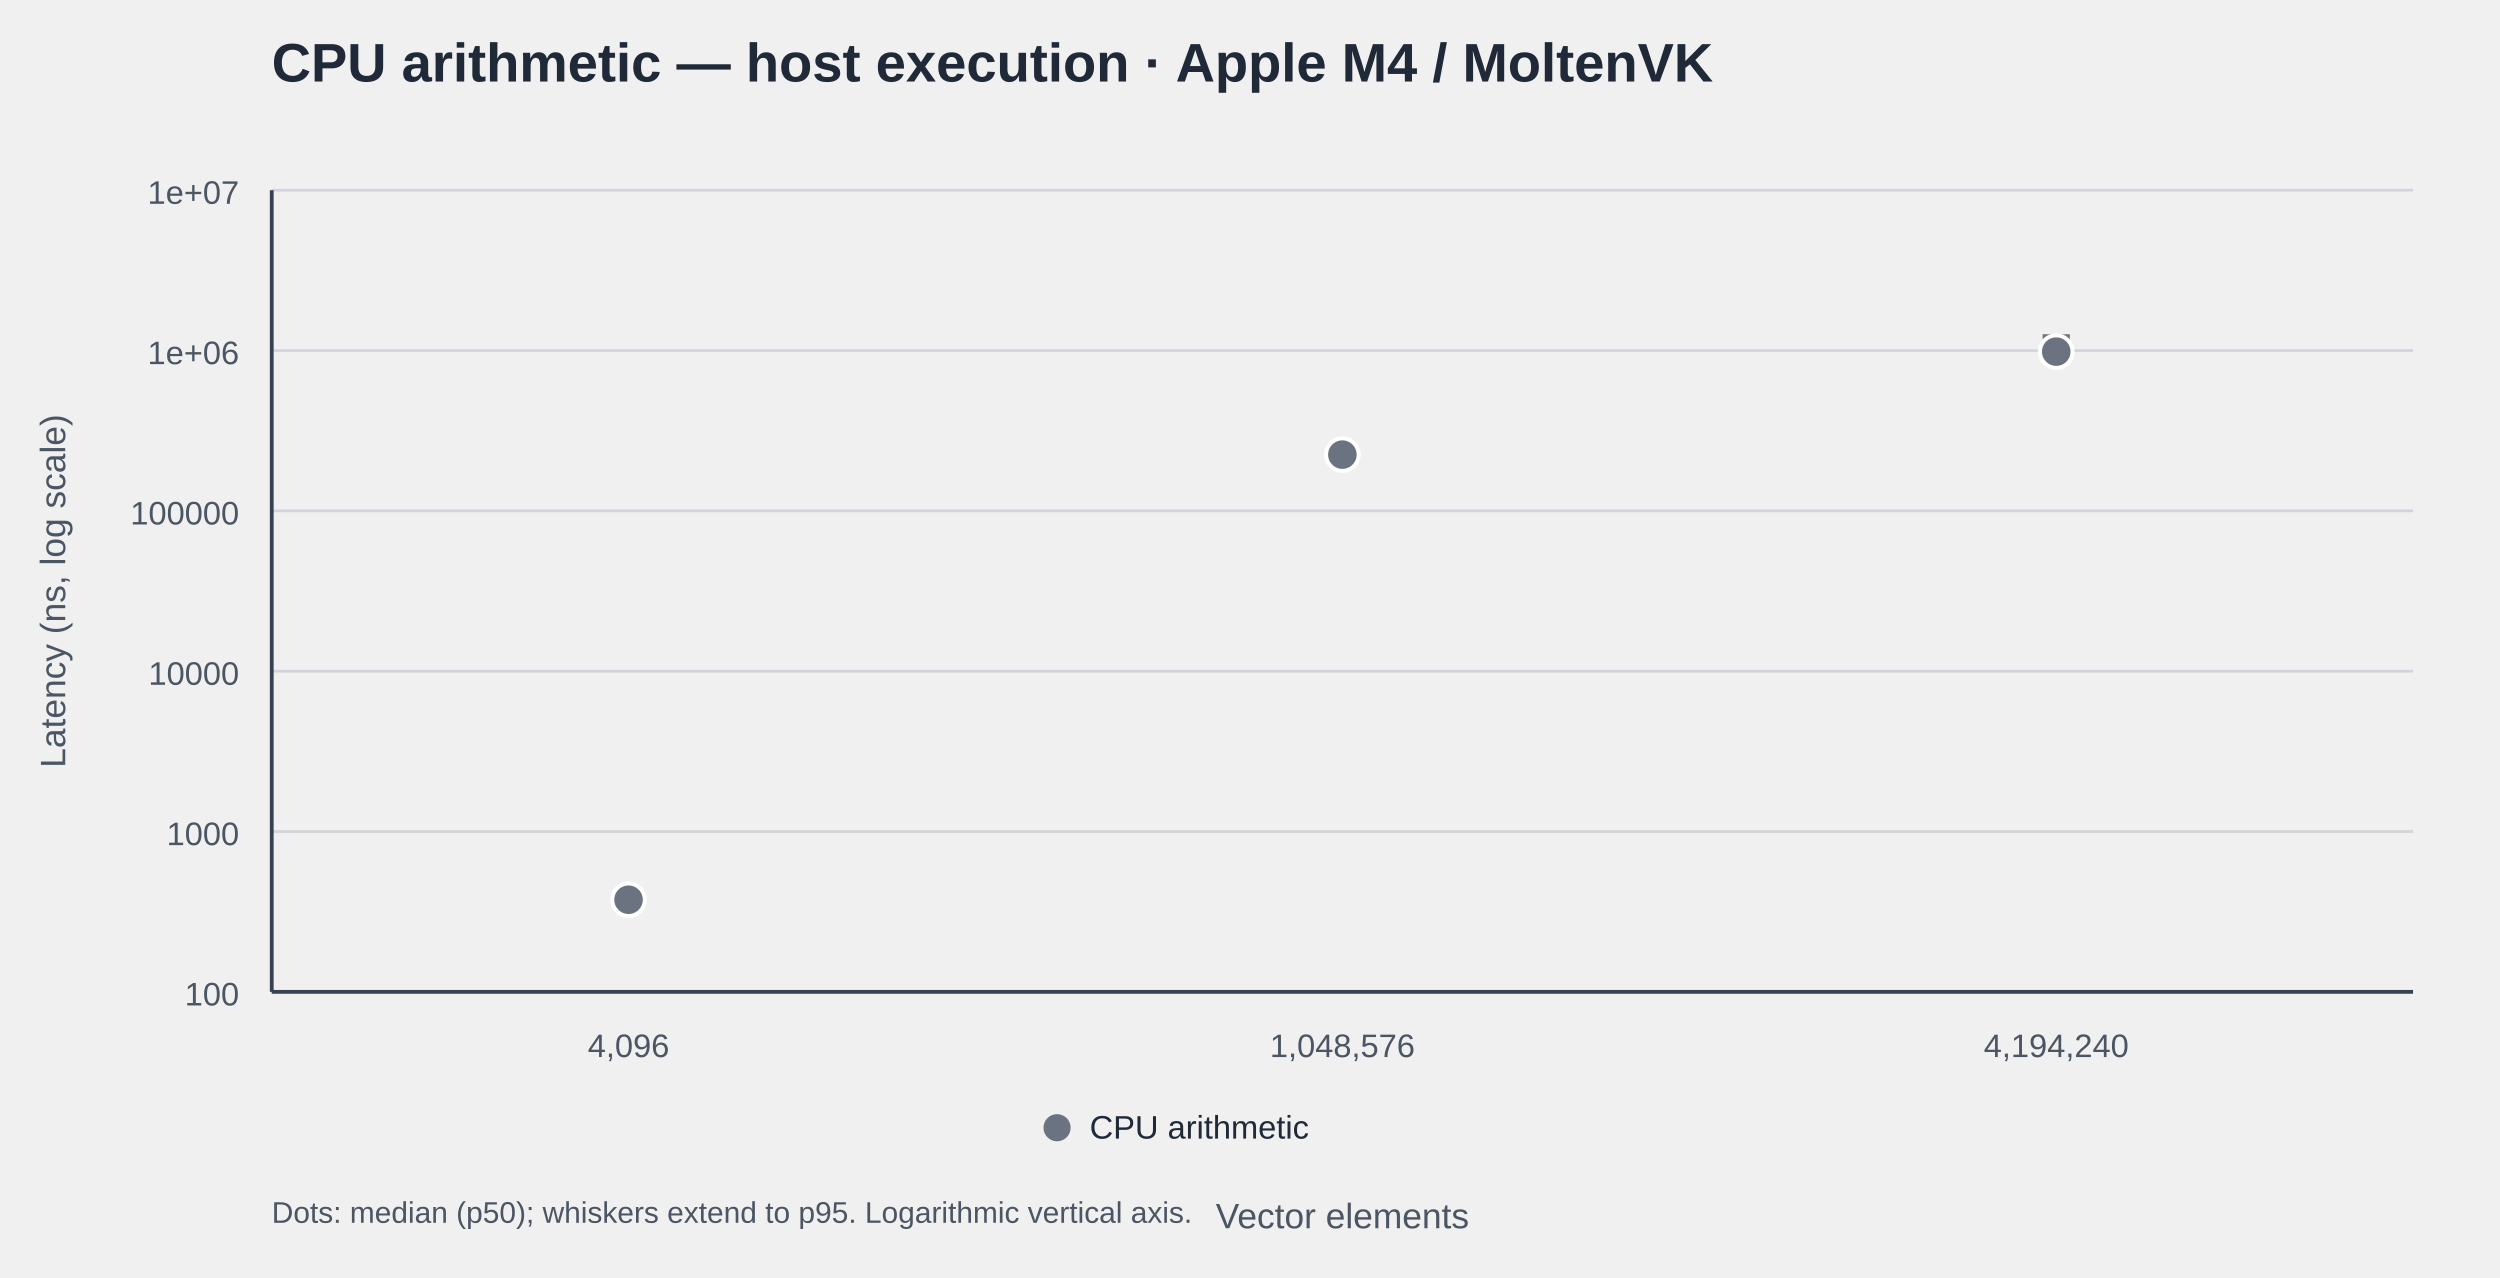
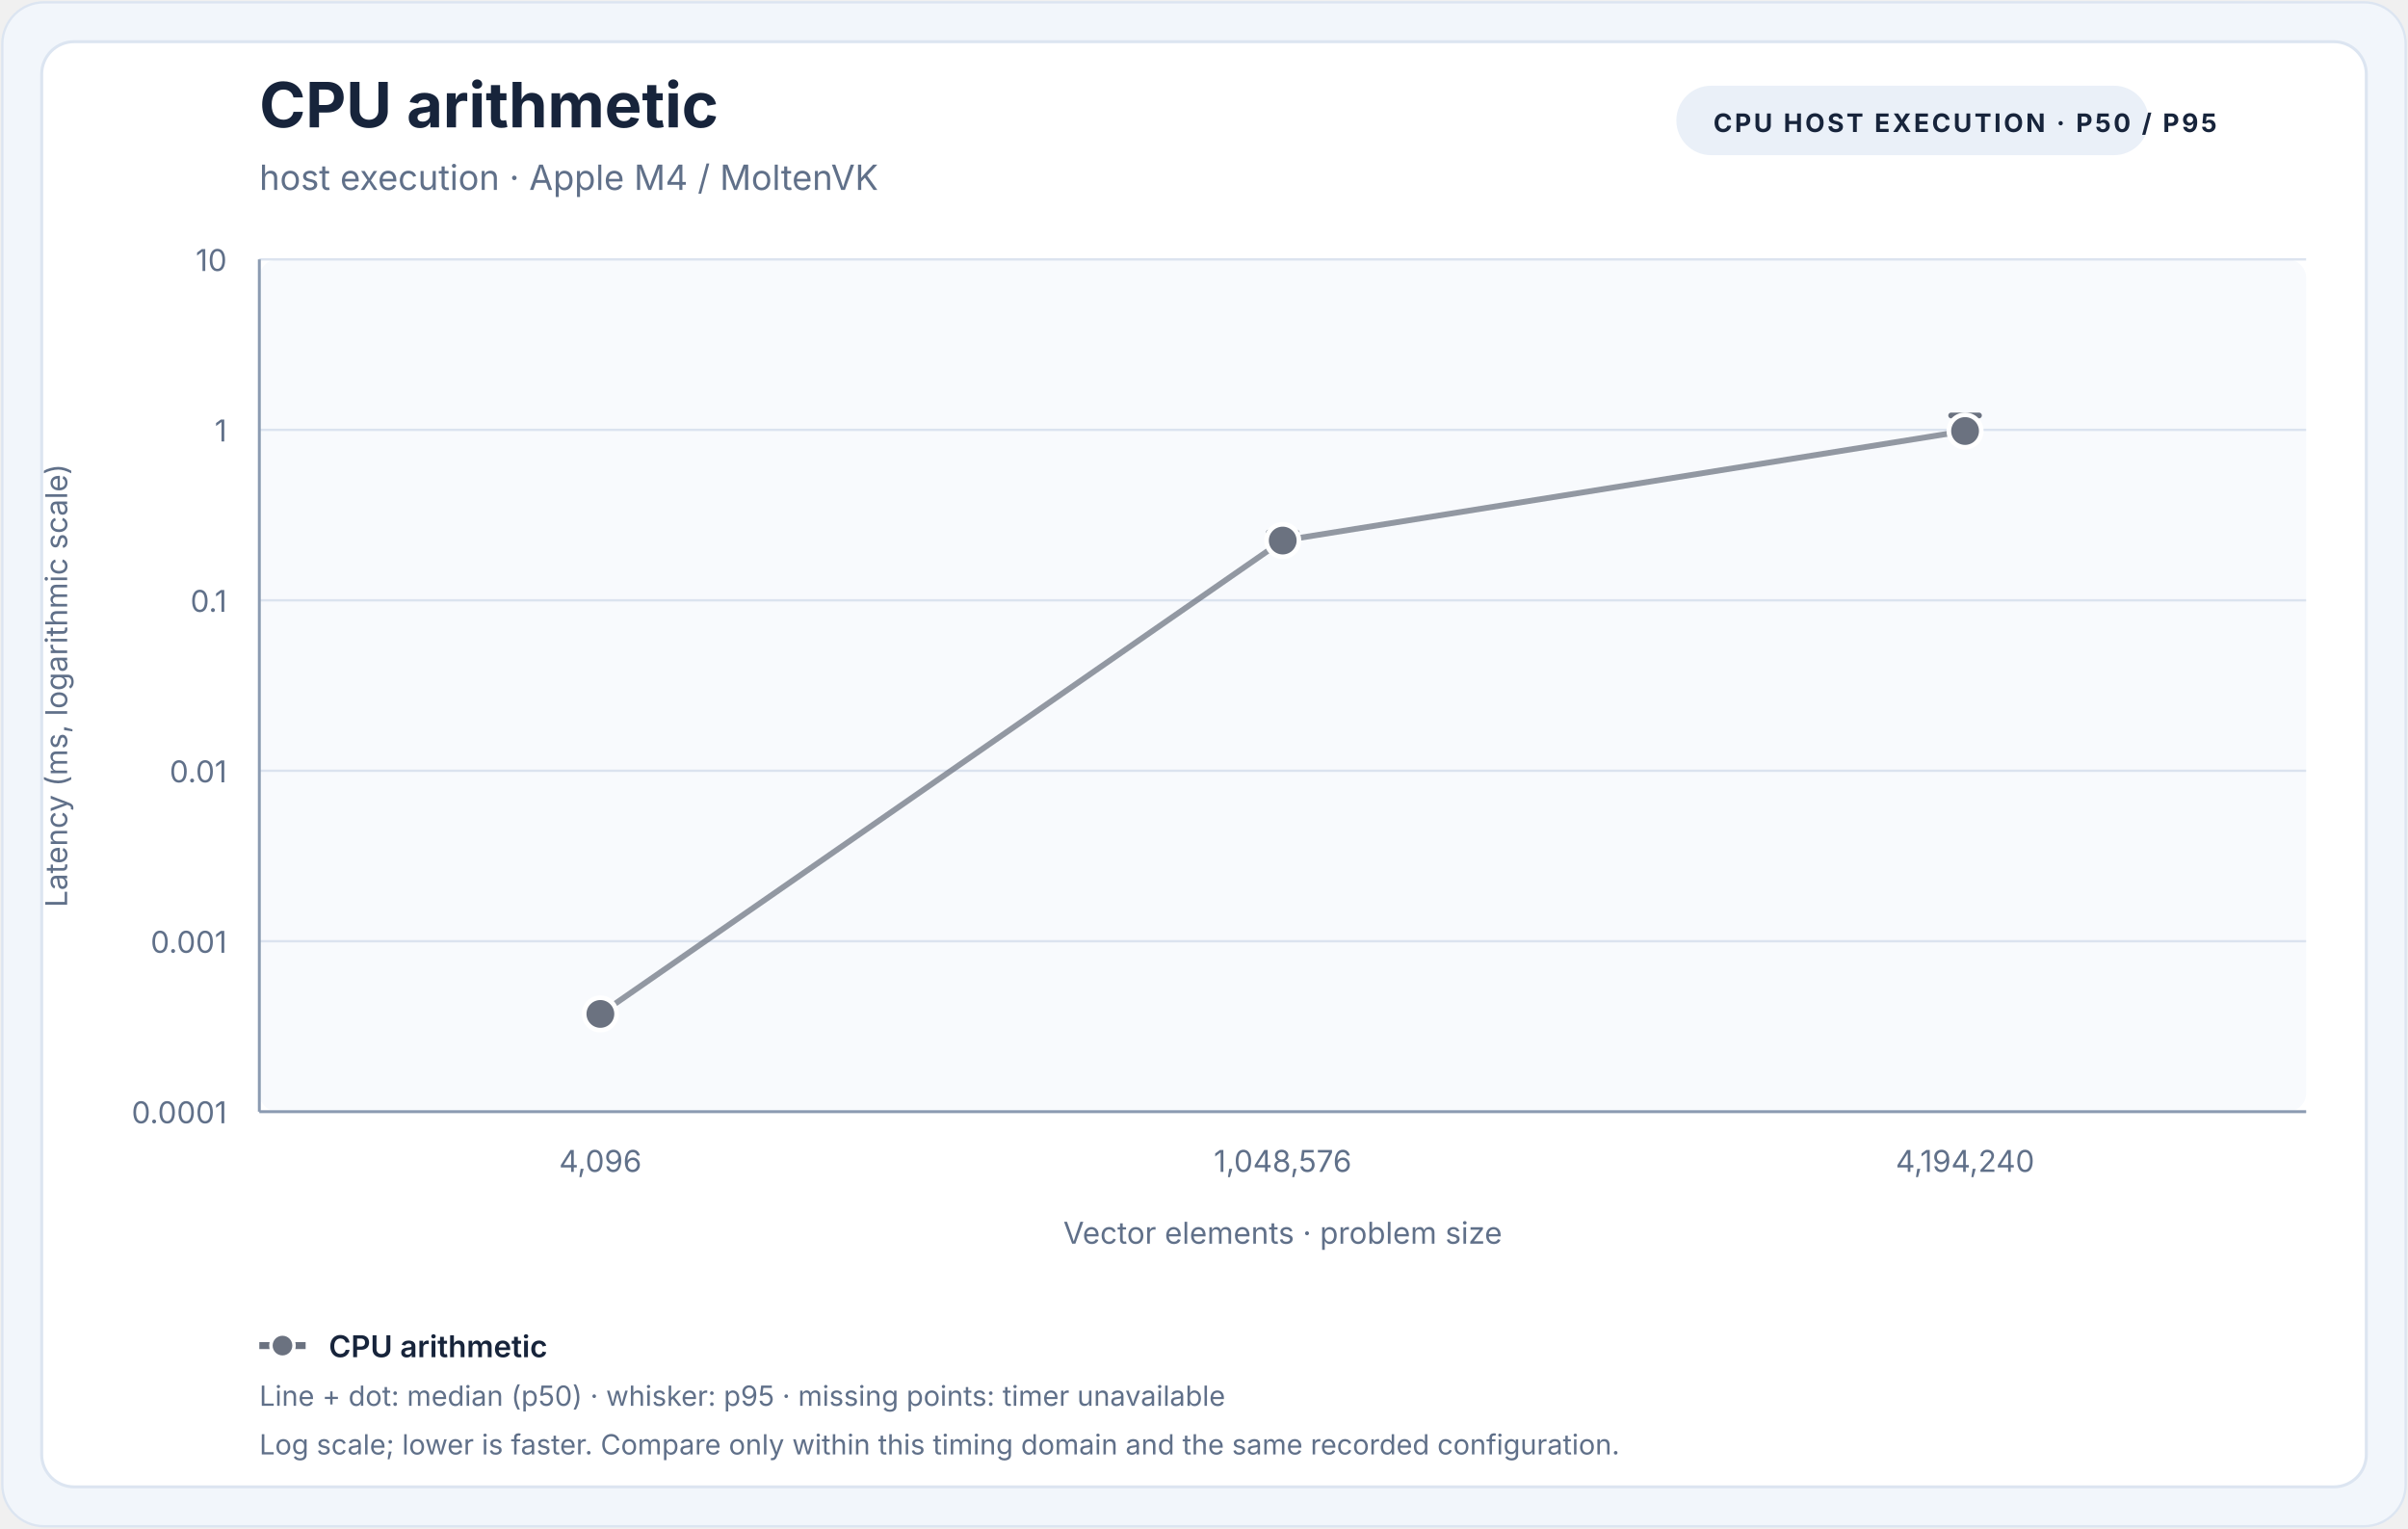
- <svg xmlns="http://www.w3.org/2000/svg" viewBox="0 0 920 470" role="img" aria-labelledby="title desc">
-   <style>text{font-family:Arial,Helvetica,sans-serif;fill:#1f2937}.muted{fill:#4b5563}.grid{stroke:#d1d5db;stroke-width:1}.axis{stroke:#374151;stroke-width:1.4}.whisker{stroke-width:2}.median{stroke:#fff;stroke-width:1.5}</style>
-   <text x="100" y="30" font-size="20" font-weight="700">CPU arithmetic — host execution · Apple M4 / MoltenVK</text>
-   <line class="grid" x1="100" y1="365.0" x2="888" y2="365.0" />
-   <text class="muted" x="88" y="370.0" text-anchor="end" font-size="12">100</text>
-   <line class="grid" x1="100" y1="306.0" x2="888" y2="306.0" />
-   <text class="muted" x="88" y="311.0" text-anchor="end" font-size="12">1000</text>
-   <line class="grid" x1="100" y1="247.0" x2="888" y2="247.0" />
-   <text class="muted" x="88" y="252.0" text-anchor="end" font-size="12">10000</text>
-   <line class="grid" x1="100" y1="188.0" x2="888" y2="188.0" />
-   <text class="muted" x="88" y="193.0" text-anchor="end" font-size="12">100000</text>
-   <line class="grid" x1="100" y1="129.0" x2="888" y2="129.0" />
-   <text class="muted" x="88" y="134.0" text-anchor="end" font-size="12">1e+06</text>
-   <line class="grid" x1="100" y1="70.0" x2="888" y2="70.0" />
-   <text class="muted" x="88" y="75.0" text-anchor="end" font-size="12">1e+07</text>
-   <line class="axis" x1="100" y1="70" x2="100" y2="365" />
-   <line class="axis" x1="100" y1="365" x2="888" y2="365" />
-   <text class="muted" x="24" y="217.5" transform="rotate(-90 24 217.5)" text-anchor="middle" font-size="13">Latency (ns, log scale)</text>
-   <text class="muted" x="494.0" y="452" text-anchor="middle" font-size="13">Vector elements</text>
-   <text class="muted" x="231.3" y="389" text-anchor="middle" font-size="12">4,096</text>
-   <text class="muted" x="494.0" y="389" text-anchor="middle" font-size="12">1,048,576</text>
-   <text class="muted" x="756.7" y="389" text-anchor="middle" font-size="12">4,194,240</text>
-   <line class="whisker" stroke="#6b7280" x1="231.3" y1="331.1" x2="231.3" y2="331.1" />
-   <line class="whisker" stroke="#6b7280" x1="226.3" y1="331.1" x2="236.3" y2="331.1" />
-   <circle class="median" fill="#6b7280" cx="231.3" cy="331.1" r="6" />
-   <line class="whisker" stroke="#6b7280" x1="494.0" y1="164.5" x2="494.0" y2="167.3" />
-   <line class="whisker" stroke="#6b7280" x1="489.0" y1="164.5" x2="499.0" y2="164.5" />
-   <circle class="median" fill="#6b7280" cx="494.0" cy="167.3" r="6" />
-   <line class="whisker" stroke="#6b7280" x1="756.7" y1="124.0" x2="756.7" y2="129.4" />
-   <line class="whisker" stroke="#6b7280" x1="751.7" y1="124.0" x2="761.7" y2="124.0" />
-   <circle class="median" fill="#6b7280" cx="756.7" cy="129.4" r="6" />
-   <circle fill="#6b7280" cx="389.0" cy="415" r="5" />
-   <text x="401.0" y="419" font-size="12">CPU arithmetic</text>
-   <text class="muted" x="100" y="450" font-size="11">Dots: median (p50); whiskers extend to p95. Logarithmic vertical axis.</text>
+ <svg xmlns="http://www.w3.org/2000/svg" viewBox="0 0 1040 660" role="img" aria-labelledby="title desc">
+   <style>text{font-family:Inter,-apple-system,BlinkMacSystemFont,"Segoe UI",Arial,sans-serif;fill:#17243b}.muted{fill:#607089}.grid{stroke:#dbe3ef;stroke-width:1}.axis{stroke:#8b9bb1;stroke-width:1.25}.whisker{stroke-width:2.5;stroke-linecap:round}.median{stroke:#fff;stroke-width:2}.series-line{fill:none;stroke-width:2.5;stroke-linecap:round;stroke-linejoin:round;opacity:.72}.card{fill:#fff;stroke:#dce5f1;stroke-width:1.3}.plot-bg{fill:#f8fafd}.pill{fill:#eaf0f8}.tick{font-variant-numeric:tabular-nums}</style>
+   <rect x="1" y="1" width="1038" height="658" rx="18" fill="#f2f6fb" stroke="#dce5f1" />
+   <rect class="card" x="18" y="18" width="1004" height="624" rx="14" />
+   <text x="112" y="55" font-size="27" font-weight="700">CPU arithmetic</text>
+   <text class="muted" x="112" y="82" font-size="15">host execution · Apple M4 / MoltenVK</text>
+   <rect class="pill" x="724" y="37" width="204" height="30" rx="15" />
+   <text x="740" y="57" font-size="11" font-weight="700" letter-spacing="1.1">CPU HOST EXECUTION · P50 / P95</text>
+   <rect class="plot-bg" x="112" y="112" width="884" height="368" rx="8" />
+   <line class="grid" x1="112" y1="480.0" x2="996" y2="480.0" />
+   <text class="muted tick" x="98" y="485.0" text-anchor="end" font-size="13">0.0001</text>
+   <line class="grid" x1="112" y1="406.4" x2="996" y2="406.4" />
+   <text class="muted tick" x="98" y="411.4" text-anchor="end" font-size="13">0.001</text>
+   <line class="grid" x1="112" y1="332.8" x2="996" y2="332.8" />
+   <text class="muted tick" x="98" y="337.8" text-anchor="end" font-size="13">0.01</text>
+   <line class="grid" x1="112" y1="259.2" x2="996" y2="259.2" />
+   <text class="muted tick" x="98" y="264.2" text-anchor="end" font-size="13">0.1</text>
+   <line class="grid" x1="112" y1="185.6" x2="996" y2="185.6" />
+   <text class="muted tick" x="98" y="190.6" text-anchor="end" font-size="13">1</text>
+   <line class="grid" x1="112" y1="112.0" x2="996" y2="112.0" />
+   <text class="muted tick" x="98" y="117.0" text-anchor="end" font-size="13">10</text>
+   <line class="axis" x1="112" y1="112" x2="112" y2="480" />
+   <line class="axis" x1="112" y1="480" x2="996" y2="480" />
+   <text class="muted" x="29" y="296.0" transform="rotate(-90 29 296.0)" text-anchor="middle" font-size="13">Latency (ms, logarithmic scale)</text>
+   <text class="muted" x="554.0" y="537" text-anchor="middle" font-size="13">Vector elements · problem size</text>
+   <text class="muted tick" x="259.3" y="506" text-anchor="middle" font-size="13">4,096</text>
+   <text class="muted tick" x="554.0" y="506" text-anchor="middle" font-size="13">1,048,576</text>
+   <text class="muted tick" x="848.7" y="506" text-anchor="middle" font-size="13">4,194,240</text>
+   <path class="series-line" stroke="#6b7280" d="M 259.3 437.8 L 554.0 233.4 L 848.7 186.1" />
+   <line class="whisker" stroke="#6b7280" x1="259.3" y1="437.8" x2="259.3" y2="437.8" />
+   <line class="whisker" stroke="#6b7280" x1="253.3" y1="437.8" x2="265.3" y2="437.8" />
+   <circle class="median" fill="#6b7280" cx="259.3" cy="437.8" r="7" />
+   <line class="whisker" stroke="#6b7280" x1="554.0" y1="229.9" x2="554.0" y2="233.4" />
+   <line class="whisker" stroke="#6b7280" x1="548.0" y1="229.9" x2="560.0" y2="229.9" />
+   <circle class="median" fill="#6b7280" cx="554.0" cy="233.4" r="7" />
+   <line class="whisker" stroke="#6b7280" x1="848.7" y1="179.4" x2="848.7" y2="186.1" />
+   <line class="whisker" stroke="#6b7280" x1="842.7" y1="179.4" x2="854.7" y2="179.4" />
+   <circle class="median" fill="#6b7280" cx="848.7" cy="186.1" r="7" />
+   <line stroke="#6b7280" stroke-width="3" x1="112.0" y1="581" x2="132.0" y2="581" />
+   <circle fill="#6b7280" stroke="#fff" stroke-width="1.5" cx="122.0" cy="581" r="5" />
+   <text x="142.0" y="586" font-size="13" font-weight="600">CPU arithmetic</text>
+   <text class="muted" x="112" y="607" font-size="12">Line + dot: median (p50) · whisker: p95 · missing points: timer unavailable</text>
+   <text class="muted" x="112" y="628" font-size="12">Log scale; lower is faster. Compare only within this timing domain and the same recorded configuration.</text>
</svg>
